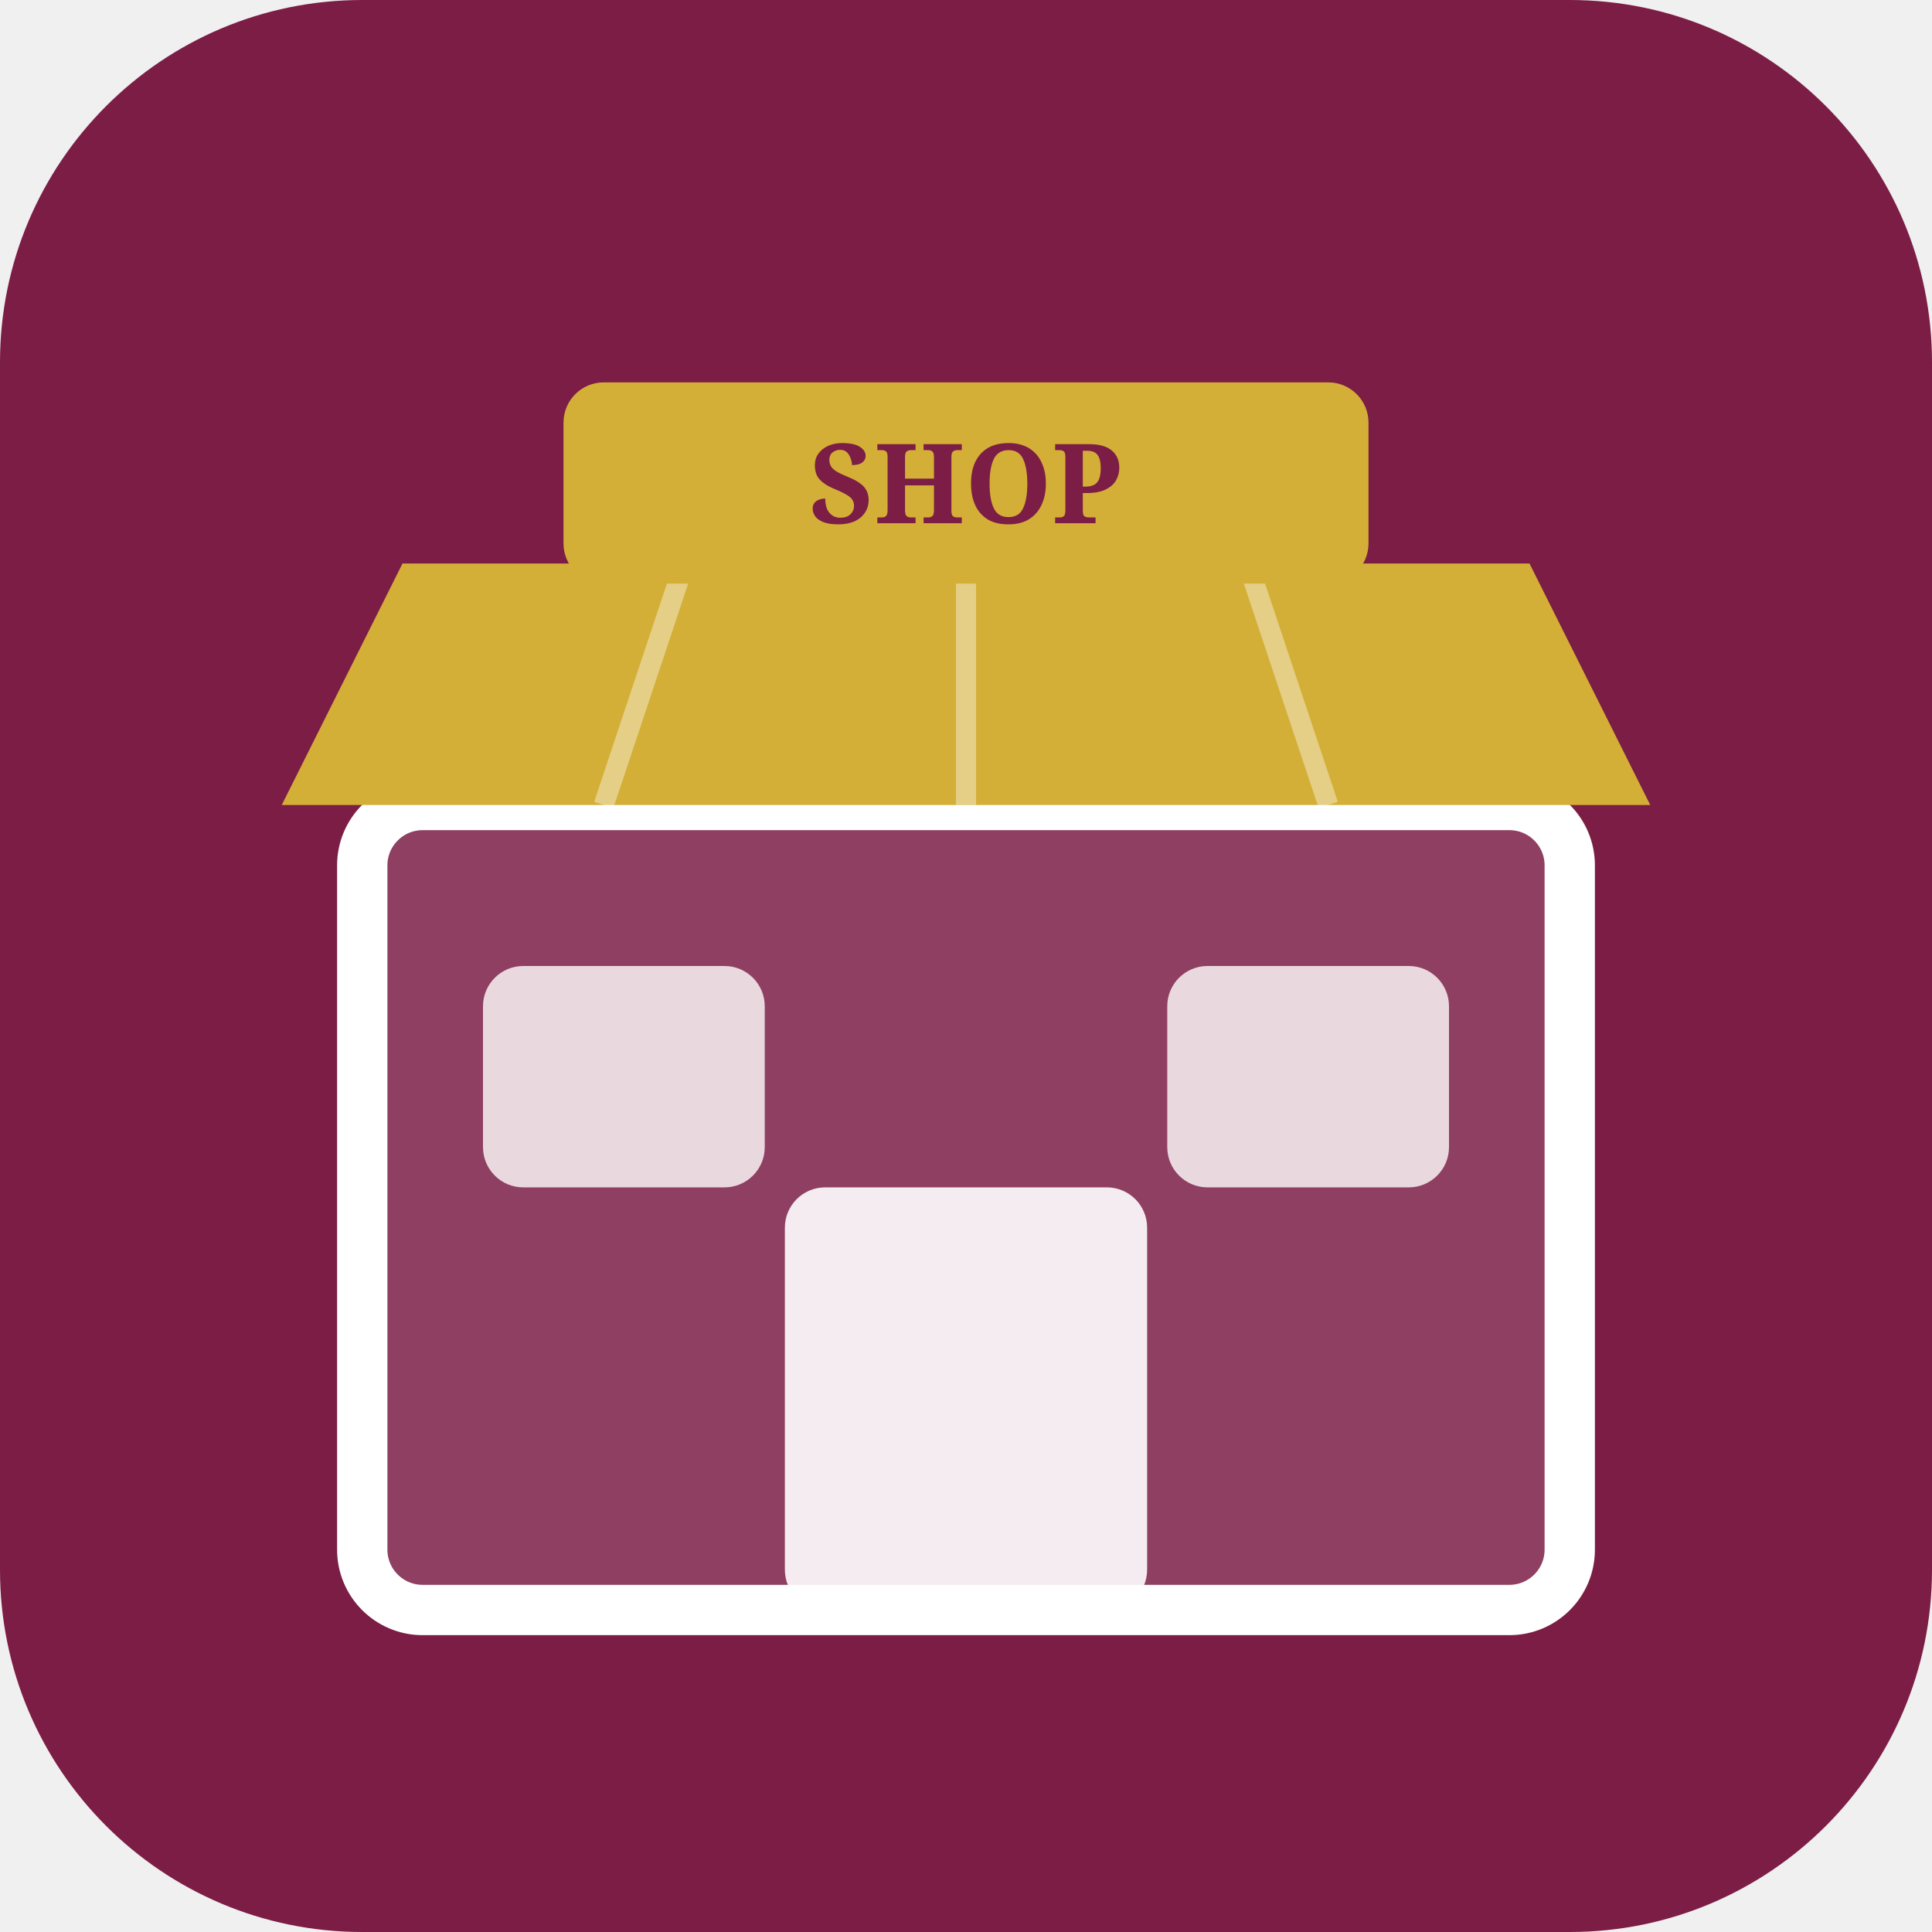
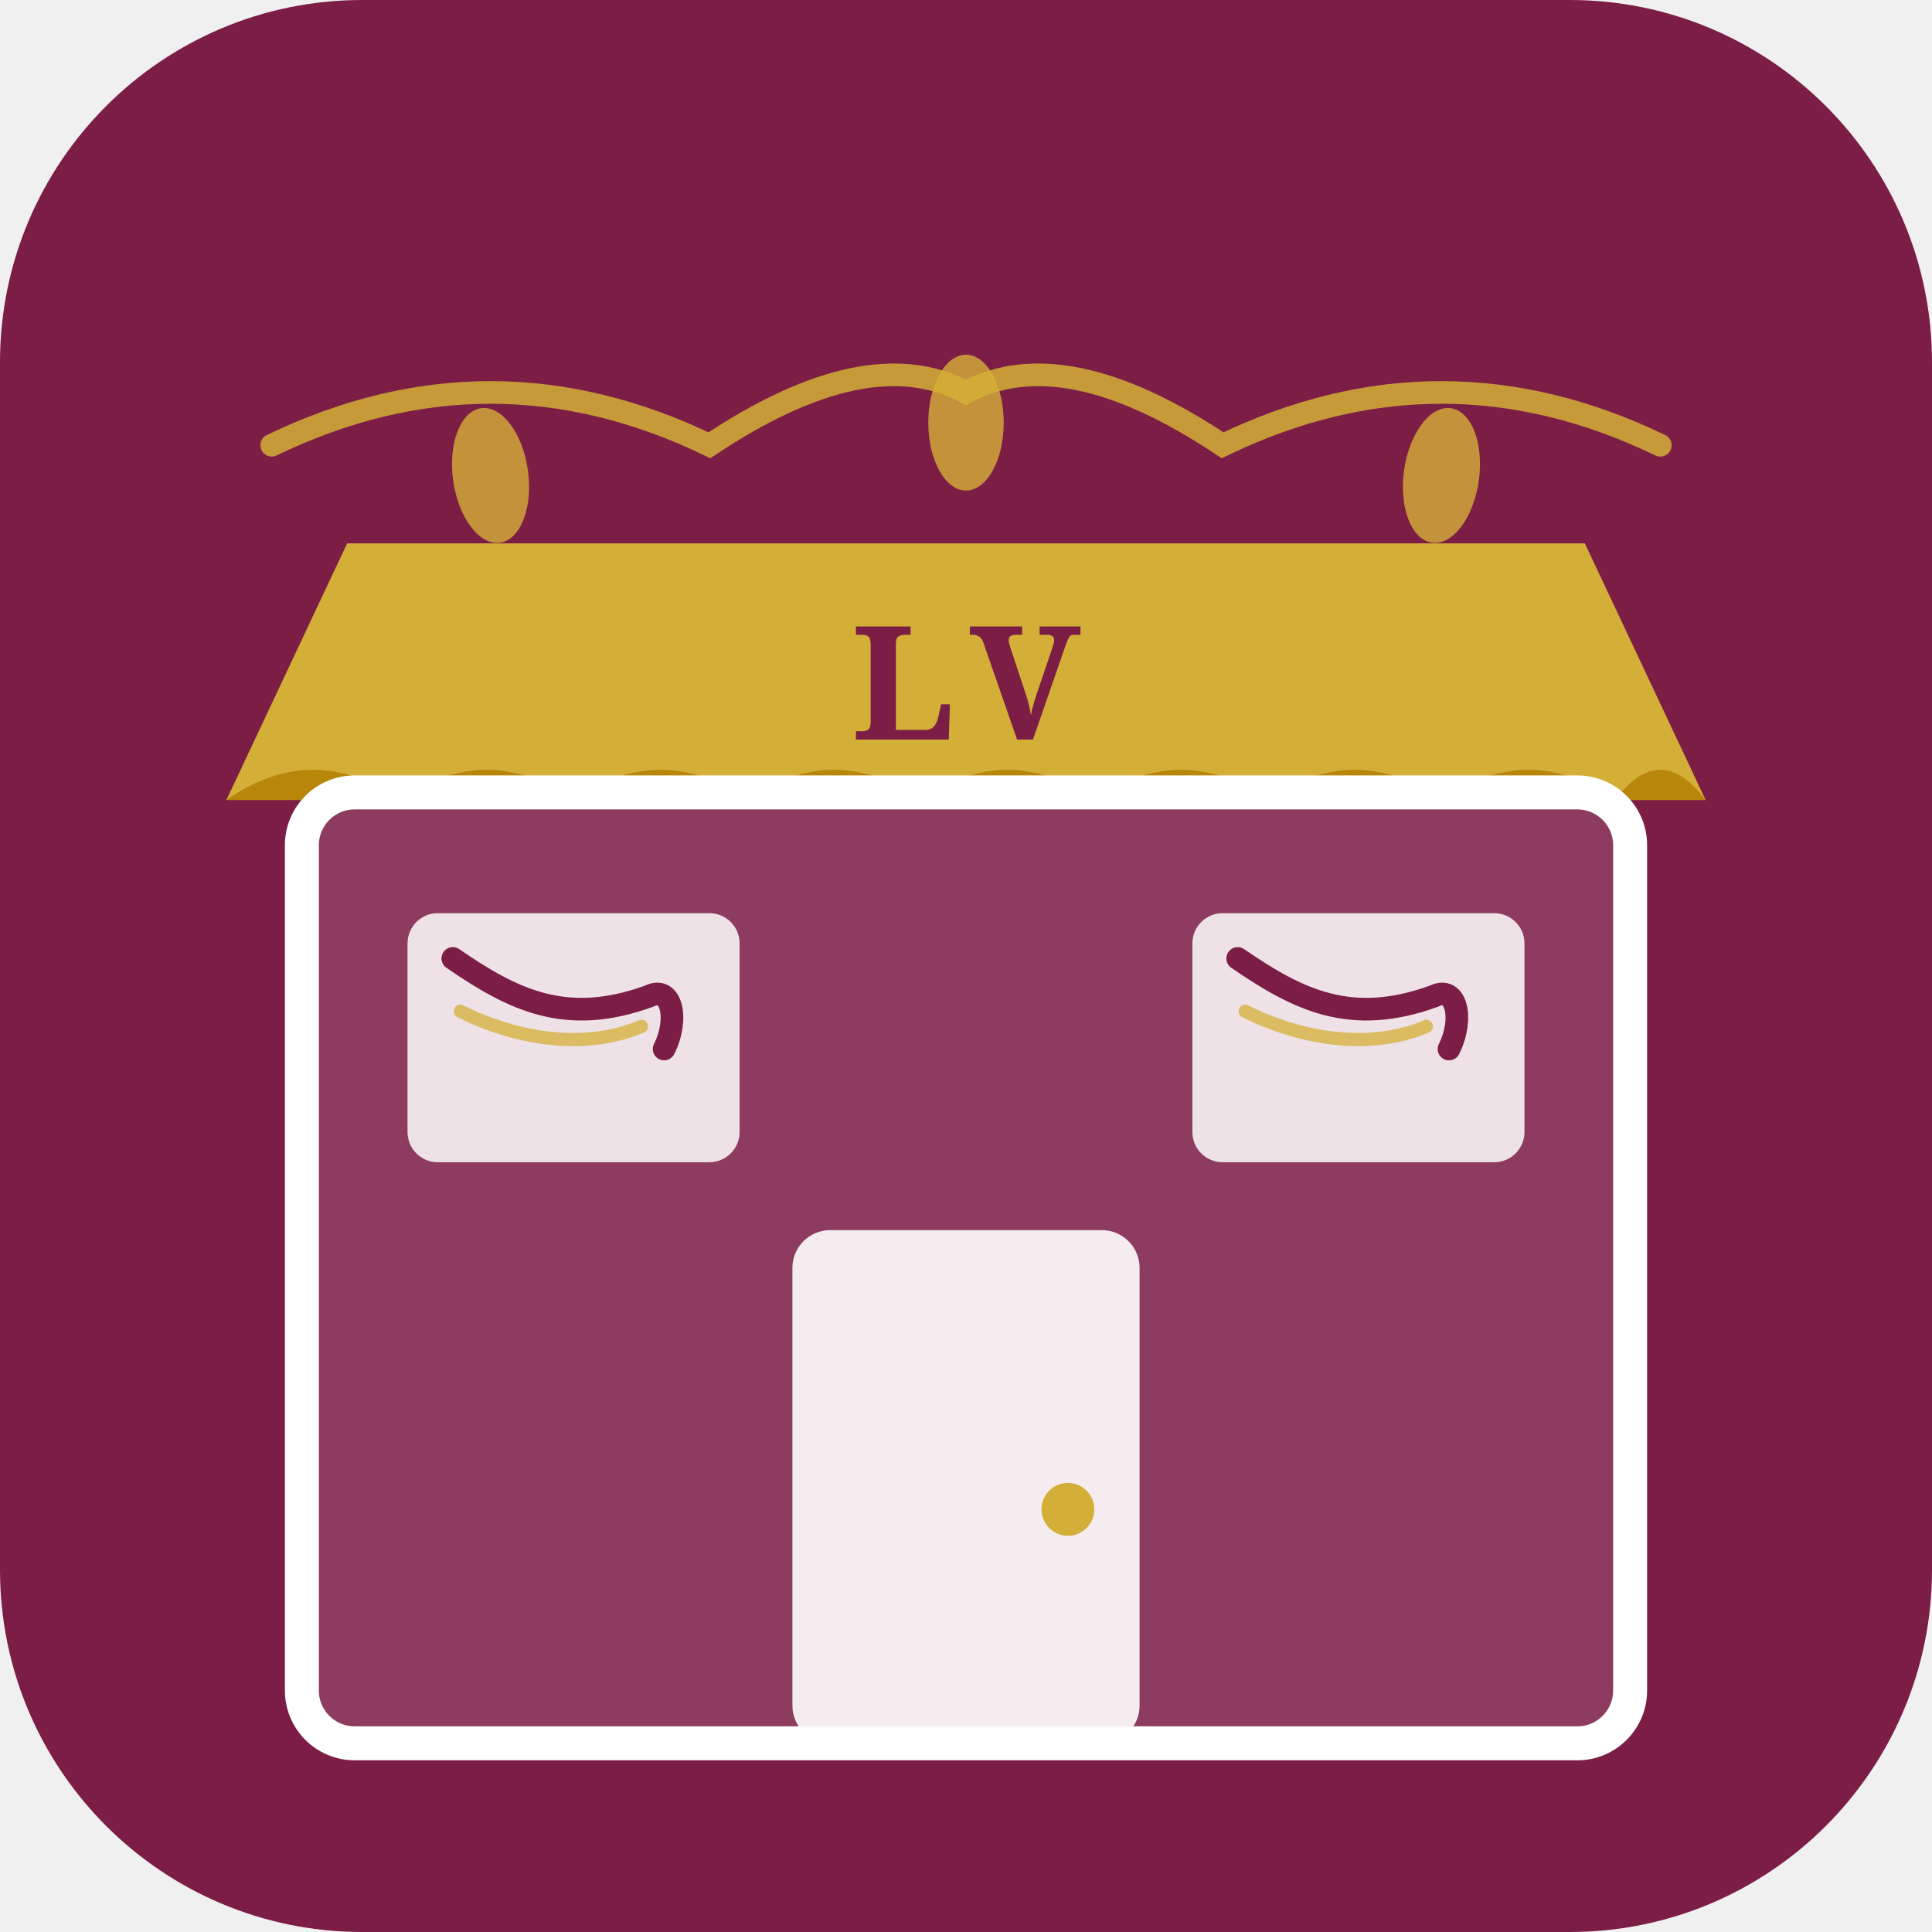
- <svg xmlns="http://www.w3.org/2000/svg" viewBox="0 0 192 192">
-   <rect width="192" height="192" rx="36" fill="#7B1D45" />
-   <rect x="36" y="80" width="120" height="80" rx="6" fill="rgba(255,255,255,0.15)" />
-   <rect x="36" y="80" width="120" height="80" rx="6" fill="none" stroke="white" stroke-width="5" />
-   <rect x="78" y="118" width="36" height="42" rx="4" fill="white" opacity="0.9" />
-   <rect x="48" y="96" width="28" height="22" rx="4" fill="white" opacity="0.8" />
-   <rect x="116" y="96" width="28" height="22" rx="4" fill="white" opacity="0.8" />
-   <polygon points="28,80 164,80 152,56 40,56" fill="#D4AF37" />
-   <line x1="68" y1="56" x2="60" y2="80" stroke="rgba(255,255,255,0.4)" stroke-width="2" />
-   <line x1="96" y1="56" x2="96" y2="80" stroke="rgba(255,255,255,0.4)" stroke-width="2" />
-   <line x1="124" y1="56" x2="132" y2="80" stroke="rgba(255,255,255,0.4)" stroke-width="2" />
-   <rect x="56" y="38" width="80" height="20" rx="4" fill="#D4AF37" />
-   <text x="96" y="52" text-anchor="middle" font-size="11" font-family="serif" font-weight="bold" fill="#7B1D45">SHOP</text>
+ <svg xmlns="http://www.w3.org/2000/svg" viewBox="0 0 512 512">
+   <rect width="512" height="512" rx="96" fill="#7B1D45" />
+   <path d="M72 118 Q130 90 188 118 Q230 90 256 104 Q282 90 324 118 Q382 90 440 118" fill="none" stroke="#D4AF37" stroke-width="6" stroke-linecap="round" opacity="0.85" />
+   <ellipse cx="130" cy="126" rx="10" ry="18" fill="#D4AF37" opacity="0.8" transform="rotate(-8,130,126)" />
+   <ellipse cx="256" cy="112" rx="10" ry="18" fill="#D4AF37" opacity="0.8" />
+   <ellipse cx="382" cy="126" rx="10" ry="18" fill="#D4AF37" opacity="0.8" transform="rotate(8,382,126)" />
+   <path d="M60 212 L452 212 L420 144 L92 144 Z" fill="#D4AF37" />
+   <path d="M60 212 Q83 196 106 212 Q129 196 152 212 Q175 196 198 212 Q221 196 244 212 Q267 196 290 212 Q313 196 336 212 Q359 196 382 212 Q405 196 428 212 Q440 196 452 212" fill="#B8860B" />
+   <rect x="80" y="210" width="352" height="252" rx="14" fill="rgba(255,255,255,0.14)" stroke="white" stroke-width="9" />
+   <rect x="108" y="242" width="88" height="66" rx="8" fill="white" opacity="0.85" />
+   <path d="M120 254 C136 265 150 272 172 264 C178 261 180 270 176 278" fill="none" stroke="#7B1D45" stroke-width="6" stroke-linecap="round" />
+   <path d="M122 268 C138 276 156 278 170 272" fill="none" stroke="#D4AF37" stroke-width="3.5" stroke-linecap="round" opacity="0.75" />
+   <rect x="316" y="242" width="88" height="66" rx="8" fill="white" opacity="0.85" />
+   <path d="M328 254 C344 265 358 272 380 264 C386 261 388 270 384 278" fill="none" stroke="#7B1D45" stroke-width="6" stroke-linecap="round" />
+   <path d="M330 268 C346 276 364 278 378 272" fill="none" stroke="#D4AF37" stroke-width="3.5" stroke-linecap="round" opacity="0.75" />
+   <rect x="210" y="326" width="92" height="136" rx="10" fill="white" opacity="0.9" />
+   <circle cx="283" cy="400" r="7" fill="#D4AF37" />
+   <text x="256" y="196" text-anchor="middle" font-size="42" font-family="Georgia, serif" font-weight="bold" fill="#7B1D45" letter-spacing="6">LV</text>
</svg>
